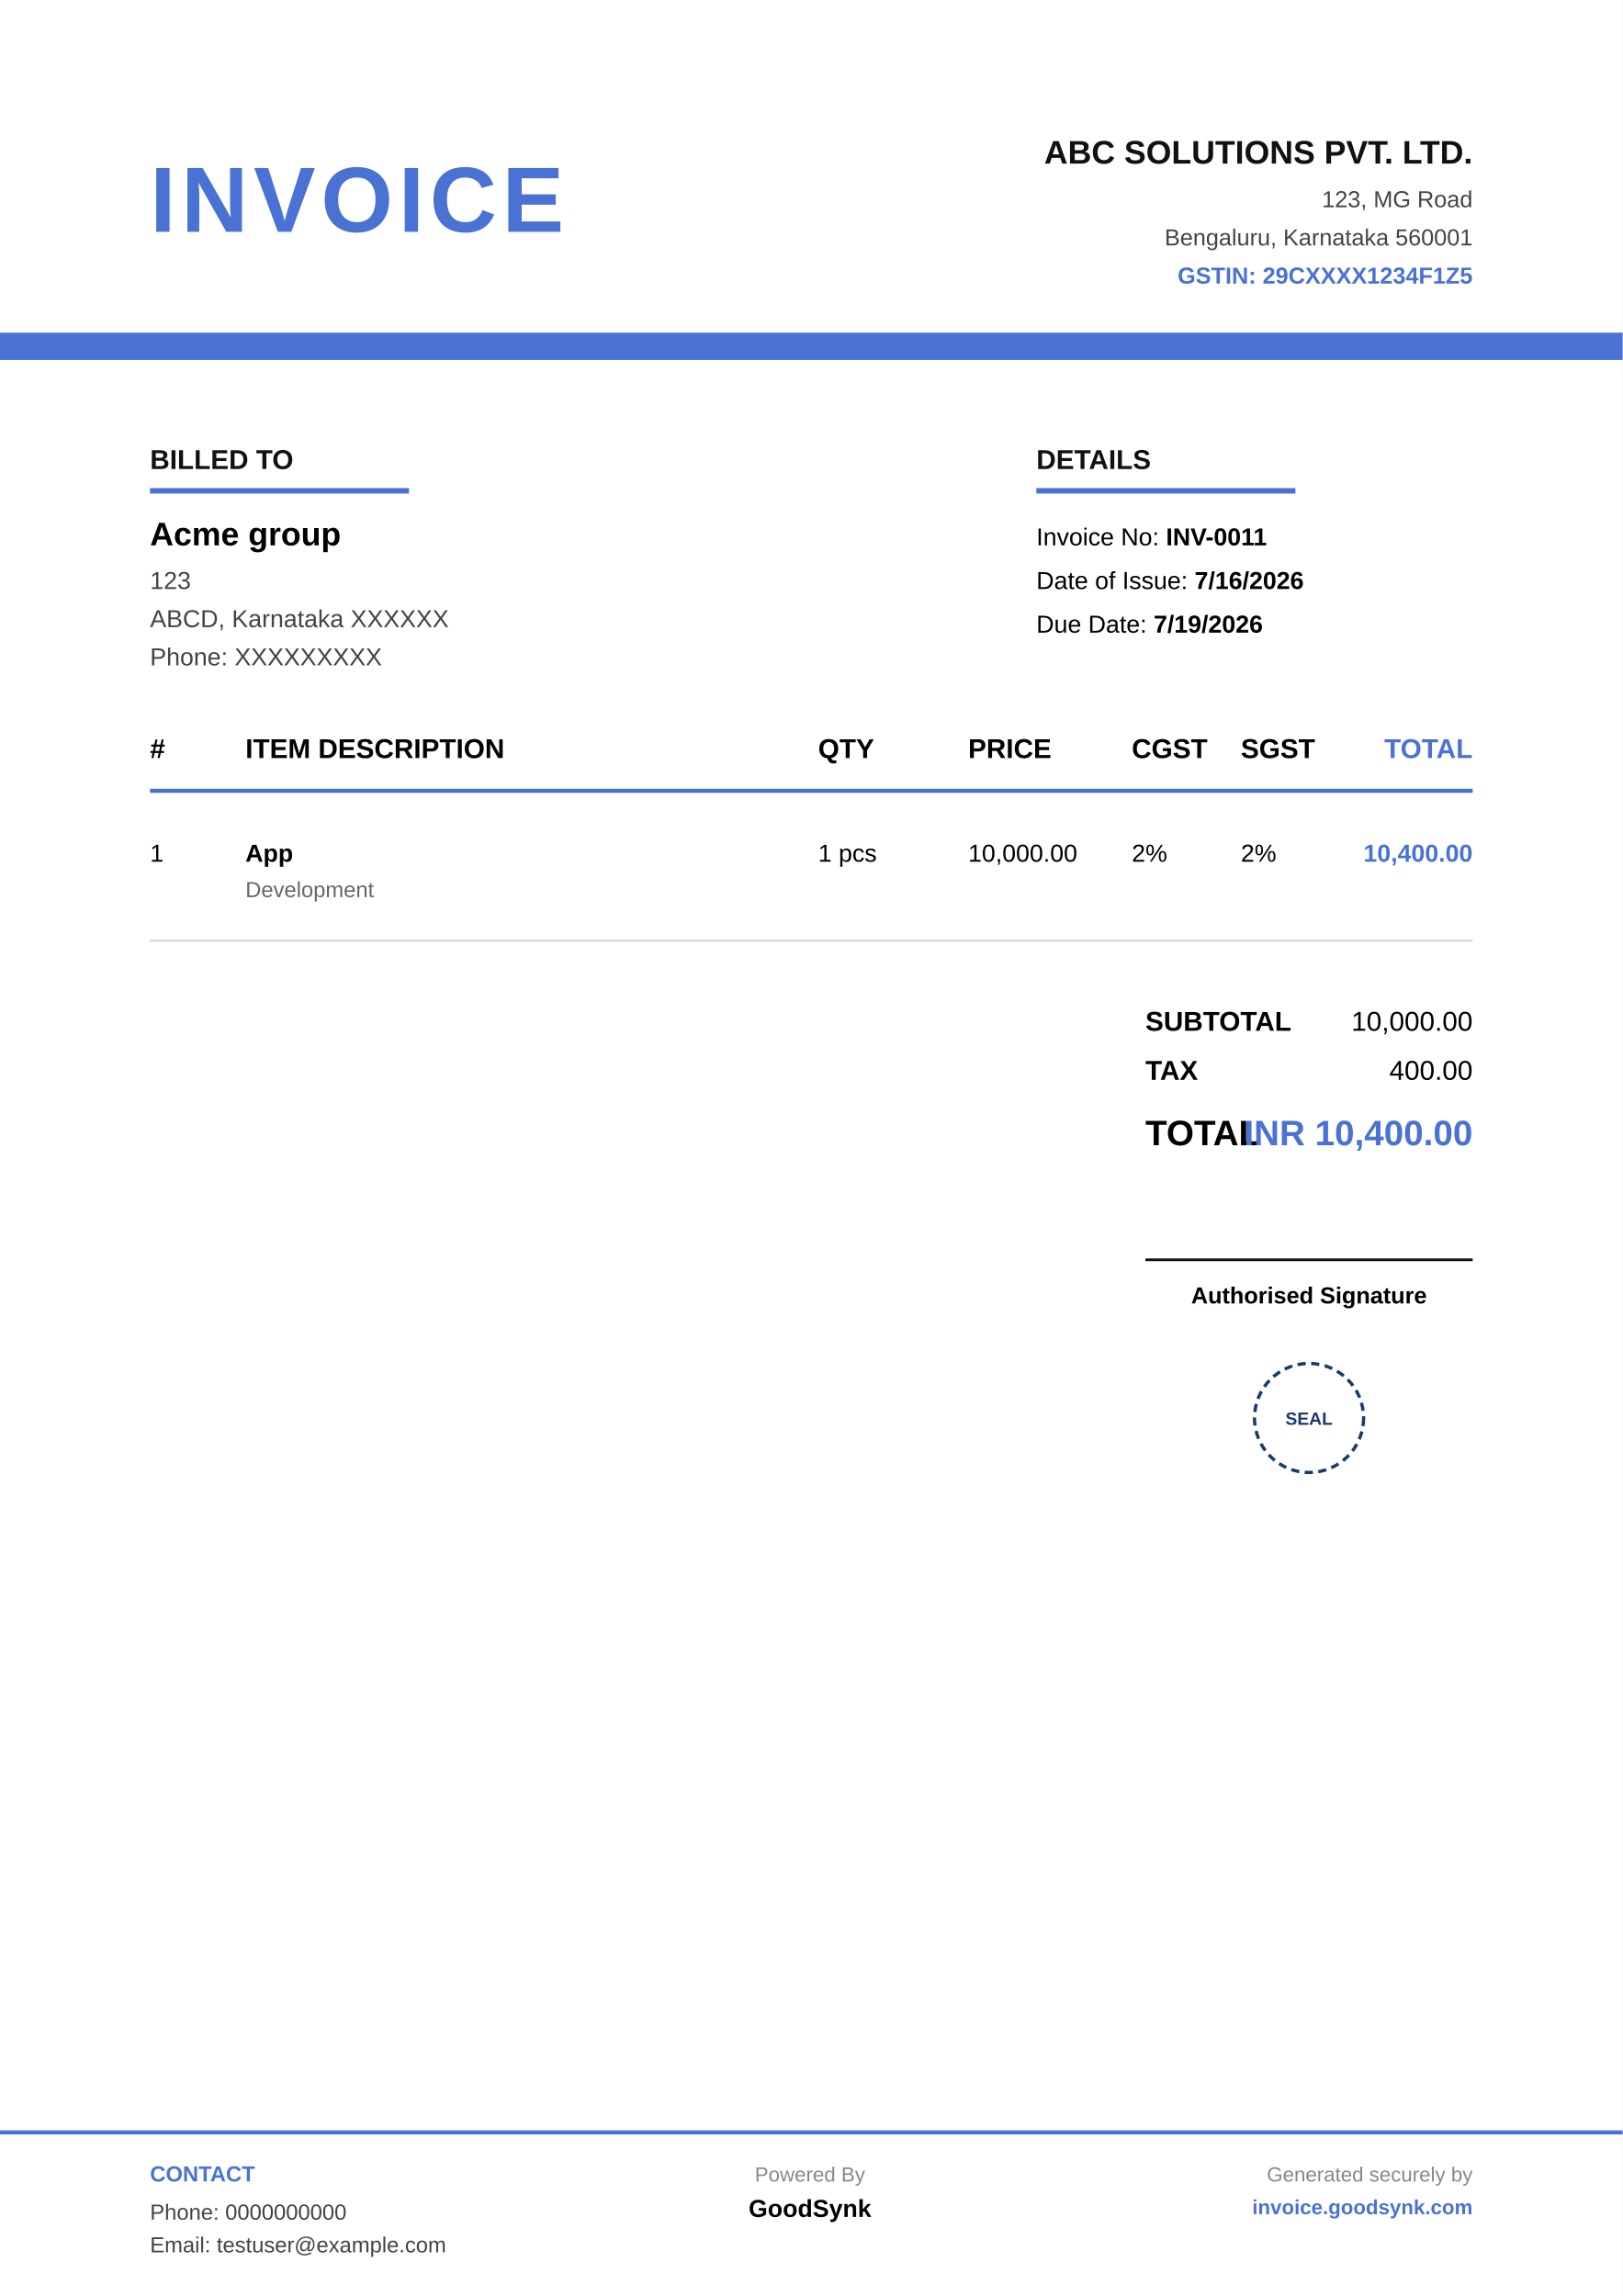
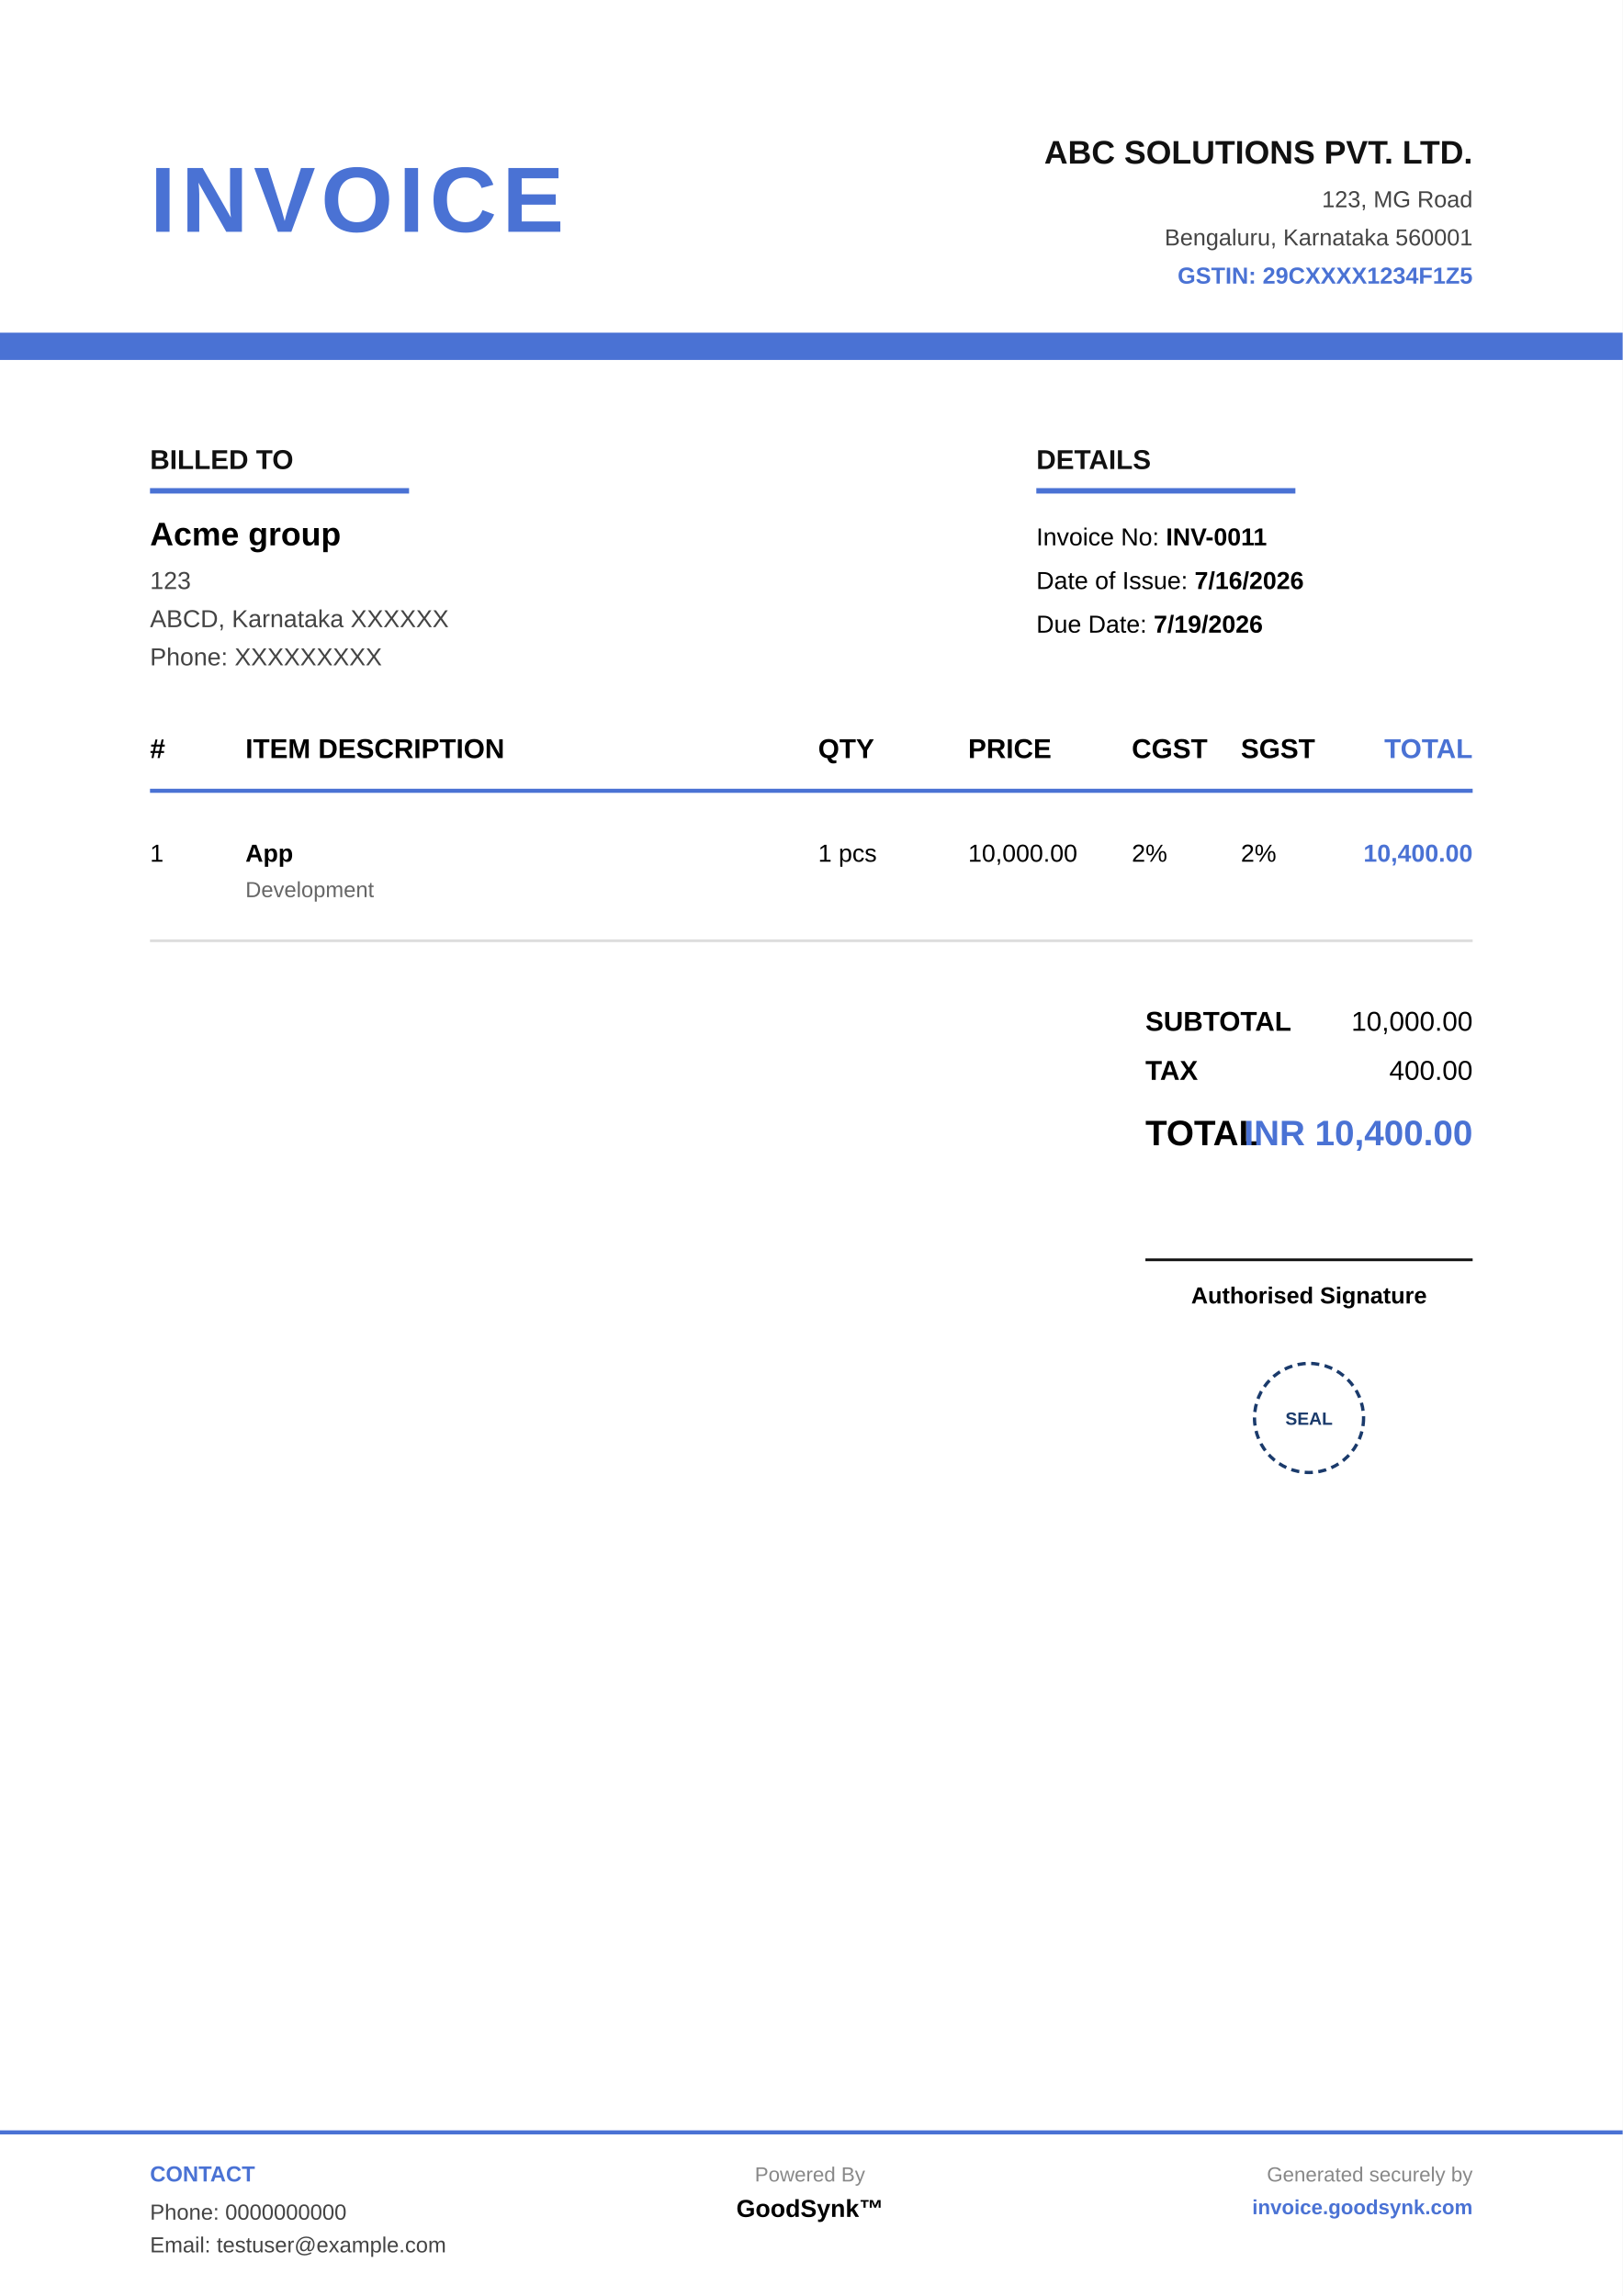
<svg xmlns="http://www.w3.org/2000/svg" width="595" height="842" viewBox="0 0 595 842">
  <rect width="595" height="842" fill="#fff" />
  <text x="55" y="85" font-family="Arial" font-size="34" font-weight="700" fill="#4A72D4" letter-spacing="2">INVOICE</text>
  <text x="540" y="60" text-anchor="end" font-family="Arial" font-size="12" font-weight="700" fill="#111">ABC SOLUTIONS PVT. LTD.</text>
  <text x="540" y="76" text-anchor="end" font-family="Arial" font-size="8.5" fill="#444">123, MG Road</text>
  <text x="540" y="90" text-anchor="end" font-family="Arial" font-size="8.5" fill="#444">Bengaluru, Karnataka 560001</text>
  <text x="540" y="104" text-anchor="end" font-family="Arial" font-size="8.5" font-weight="700" fill="#4A72D4">GSTIN: 29CXXXX1234F1Z5</text>
  <rect x="0" y="122" width="595" height="10" fill="#4A72D4" />
  <text x="55" y="172" font-family="Arial" font-size="10" font-weight="700" fill="#111">BILLED TO</text>
  <line x1="55" y1="180" x2="150" y2="180" stroke="#4A72D4" stroke-width="2" />
  <text x="55" y="200" font-family="Arial" font-size="12" font-weight="700">Acme group</text>
  <text x="55" y="216" font-family="Arial" font-size="9" fill="#444">123</text>
  <text x="55" y="230" font-family="Arial" font-size="9" fill="#444">ABCD, Karnataka XXXXXX</text>
  <text x="55" y="244" font-family="Arial" font-size="9" fill="#444">Phone: XXXXXXXXX</text>
  <text x="380" y="172" font-family="Arial" font-size="10" font-weight="700" fill="#111">DETAILS</text>
  <line x1="380" y1="180" x2="475" y2="180" stroke="#4A72D4" stroke-width="2" />
  <text x="380" y="200" font-family="Arial" font-size="9">Invoice No: <tspan font-weight="700">INV-0011</tspan>
  </text>
  <text x="380" y="216" font-family="Arial" font-size="9">Date of Issue: <tspan font-weight="700">7/16/2026</tspan>
  </text>
  <text x="380" y="232" font-family="Arial" font-size="9">Due Date: <tspan font-weight="700">7/19/2026</tspan>
  </text>
  <text x="55" y="278" font-family="Arial" font-size="10" font-weight="700">#</text>
  <text x="90" y="278" font-family="Arial" font-size="10" font-weight="700">ITEM DESCRIPTION</text>
  <text x="300" y="278" font-family="Arial" font-size="10" font-weight="700">QTY</text>
  <text x="355" y="278" font-family="Arial" font-size="10" font-weight="700">PRICE</text>
  <text x="415" y="278" font-family="Arial" font-size="10" font-weight="700">CGST</text>
  <text x="455" y="278" font-family="Arial" font-size="10" font-weight="700">SGST</text>
  <text x="540" y="278" text-anchor="end" font-family="Arial" font-size="10" font-weight="700" fill="#4A72D4">TOTAL</text>
  <line x1="55" y1="290" x2="540" y2="290" stroke="#4A72D4" stroke-width="1.5" />
  <text x="55" y="316" font-family="Arial" font-size="9">1</text>
  <text x="90" y="316" font-family="Arial" font-size="9" font-weight="700">App</text>
  <text x="90" y="329" font-family="Arial" font-size="8" fill="#666">Development</text>
  <text x="300" y="316" font-family="Arial" font-size="9">1 pcs</text>
  <text x="355" y="316" font-family="Arial" font-size="9">10,000.00</text>
  <text x="415" y="316" font-family="Arial" font-size="9">2%</text>
  <text x="455" y="316" font-family="Arial" font-size="9">2%</text>
  <text x="540" y="316" text-anchor="end" font-family="Arial" font-size="9" fill="#4A72D4" font-weight="700">10,400.00</text>
  <line x1="55" y1="345" x2="540" y2="345" stroke="#ddd" />
  <text x="420" y="378" font-family="Arial" font-size="10" font-weight="700">SUBTOTAL</text>
  <text x="540" y="378" text-anchor="end" font-family="Arial" font-size="10">10,000.00</text>
  <text x="420" y="396" font-family="Arial" font-size="10" font-weight="700">TAX</text>
  <text x="540" y="396" text-anchor="end" font-family="Arial" font-size="10">400.00</text>
  <text x="420" y="420" font-family="Arial" font-size="13" font-weight="700">TOTAL</text>
  <text x="540" y="420" text-anchor="end" font-family="Arial" font-size="13" font-weight="700" fill="#4A72D4">INR 10,400.00</text>
  <line x1="420" y1="462" x2="540" y2="462" stroke="#111" />
  <text x="480" y="478" text-anchor="middle" font-family="Arial" font-size="8.5" font-weight="700">Authorised Signature</text>
  <circle cx="480" cy="520" r="20" fill="none" stroke="#1a3a6b" stroke-width="1.2" stroke-dasharray="3,2" />
  <text x="480" y="522.5" text-anchor="middle" font-family="Arial" font-size="6.5" font-weight="700" fill="#1a3a6b">SEAL</text>
  <line x1="0" y1="782" x2="595" y2="782" stroke="#4A72D4" stroke-width="1.5" />
  <text x="55" y="800" font-family="Arial" font-size="8" font-weight="700" fill="#4A72D4">CONTACT</text>
  <text x="55" y="814" font-family="Arial" font-size="8" fill="#444">Phone: 0000000000</text>
  <text x="55" y="826" font-family="Arial" font-size="8" fill="#444">Email: testuser@example.com</text>
  <text x="297" y="800" text-anchor="middle" font-family="Arial" font-size="7.5" fill="#888">Powered By</text>
-   <text x="297" y="813" text-anchor="middle" font-family="Arial" font-size="9" font-weight="700">GoodSynk</text>
+   <text x="297" y="813" text-anchor="middle" font-family="Arial" font-size="9" font-weight="700">GoodSynk™</text>
  <text x="540" y="800" text-anchor="end" font-family="Arial" font-size="7.5" fill="#888">Generated securely by</text>
  <text x="540" y="812" text-anchor="end" font-family="Arial" font-size="7.5" fill="#4A72D4" font-weight="700">invoice.goodsynk.com</text>
</svg>
